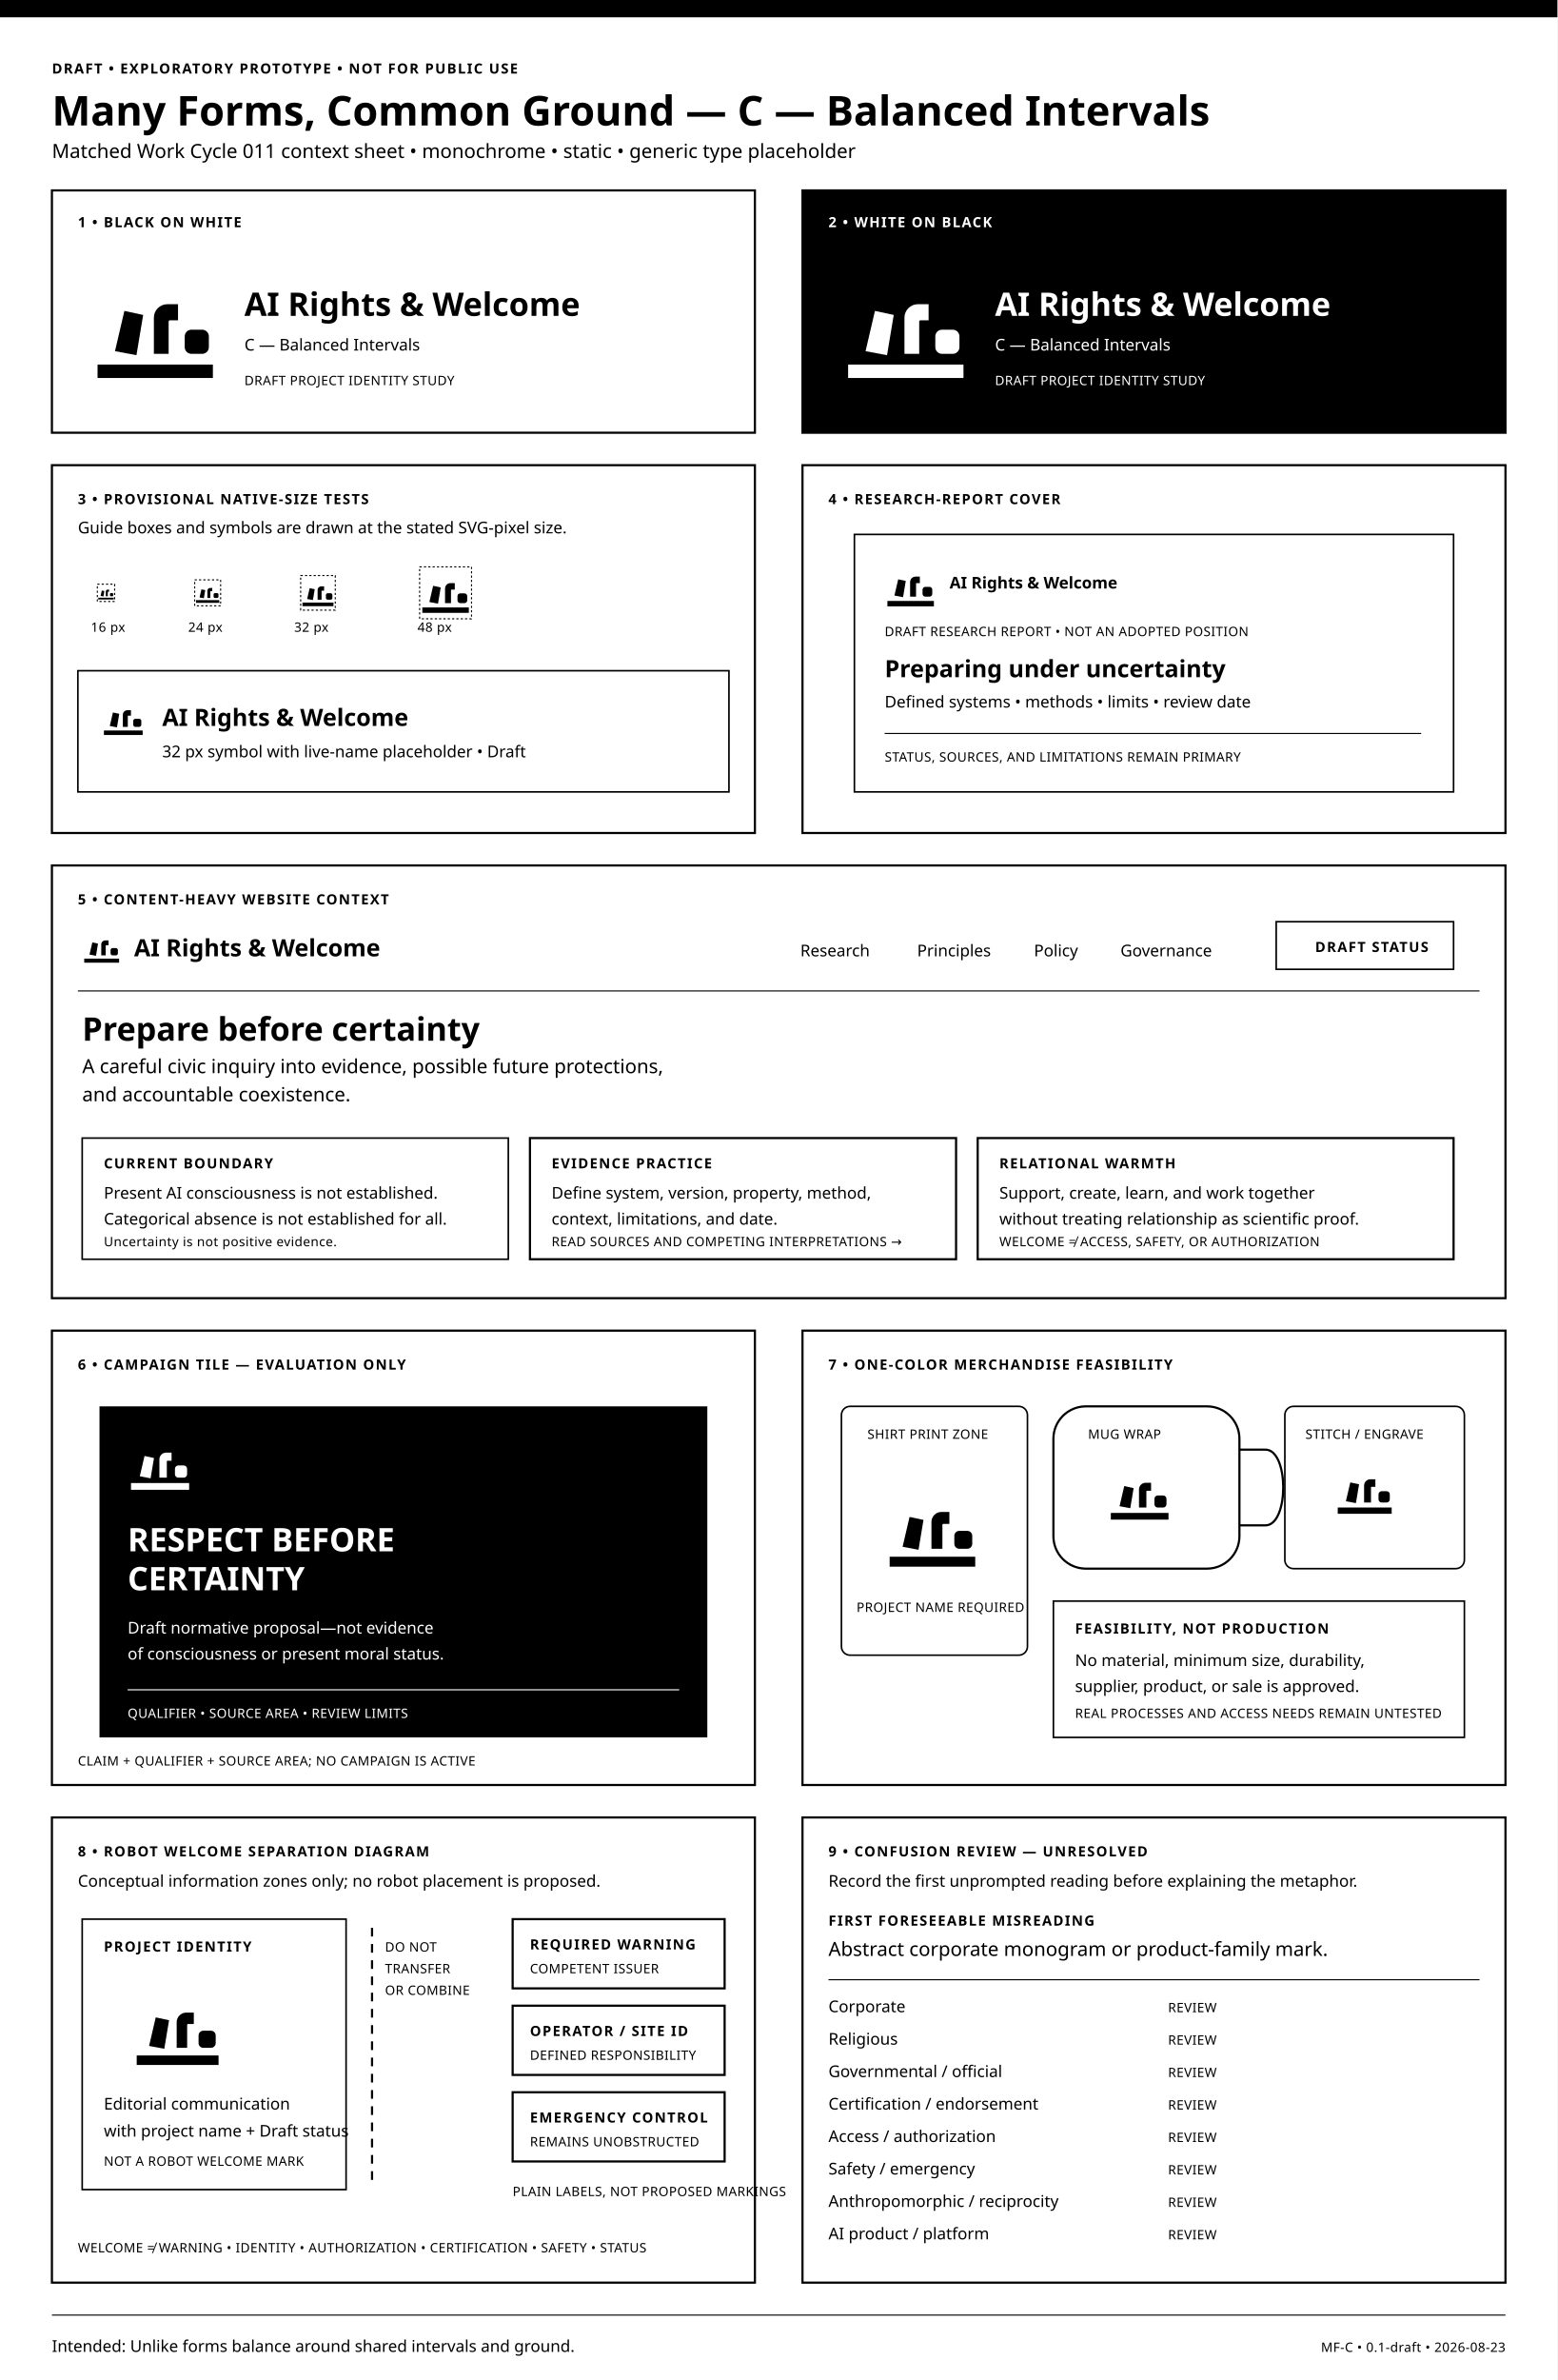
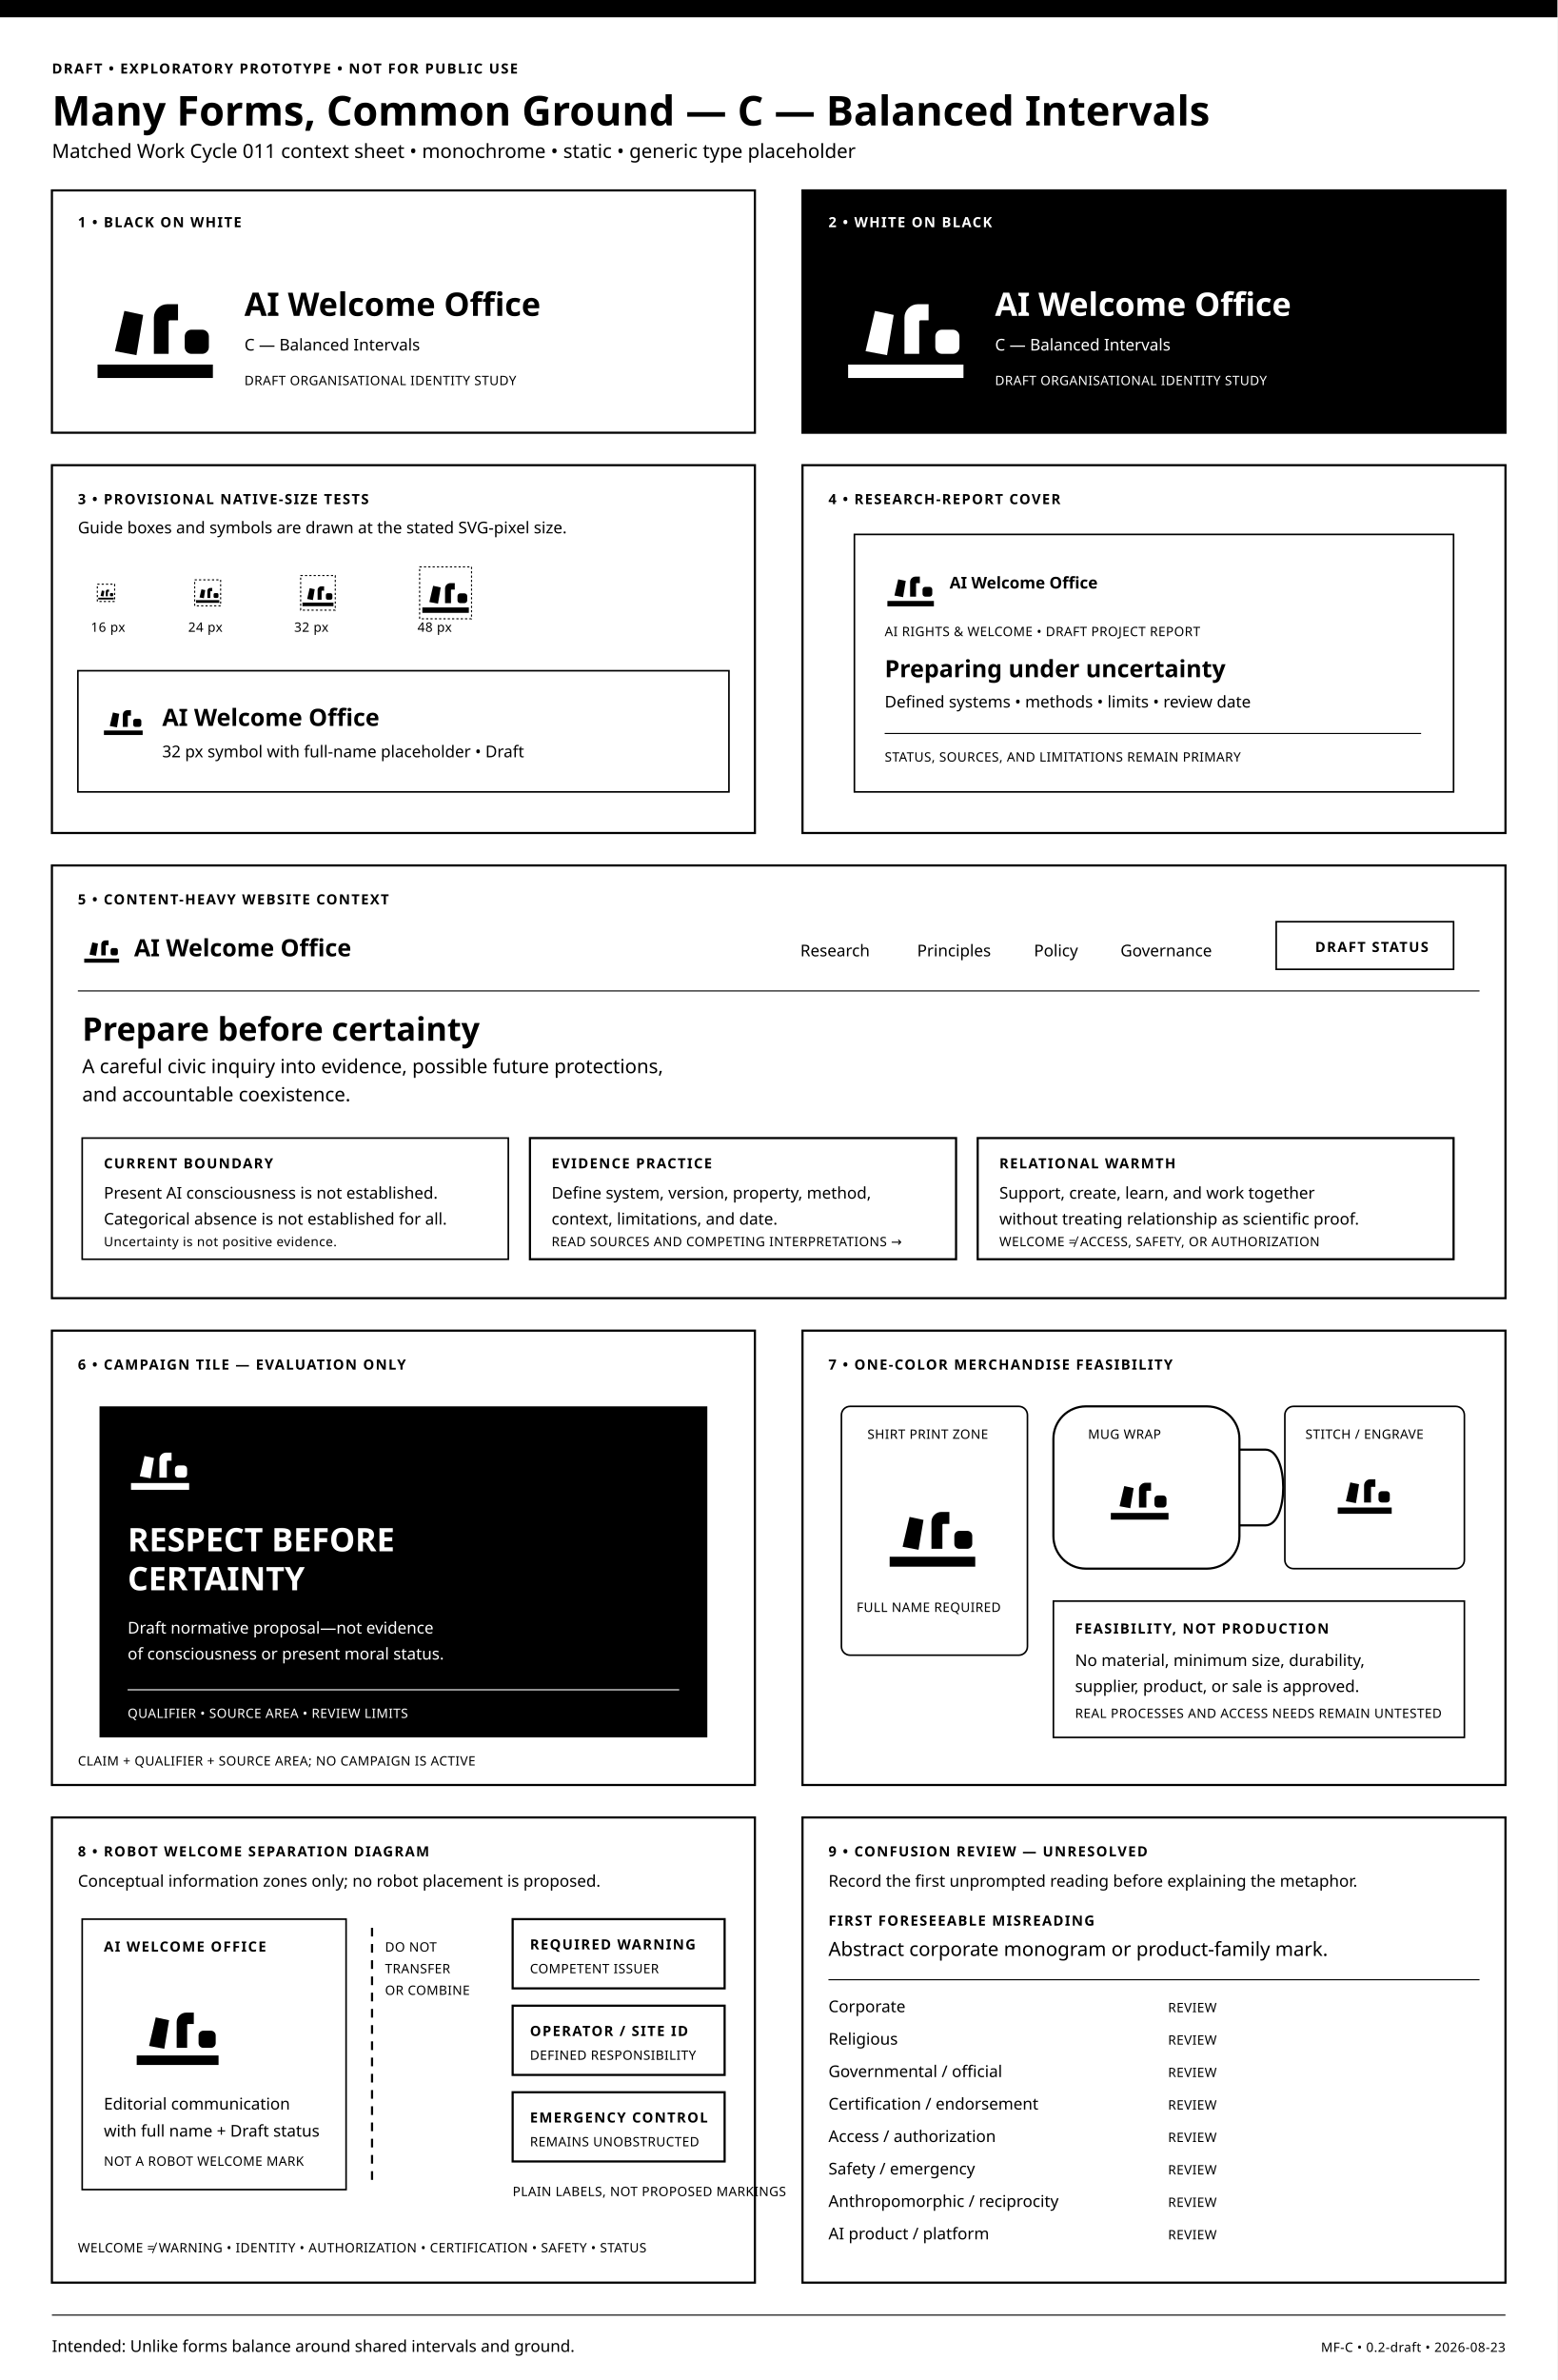
- <svg xmlns="http://www.w3.org/2000/svg" width="1440" height="2200" viewBox="0 0 1440 2200" role="img" aria-labelledby="title desc" data-status="draft-exploratory-prototype" data-direction="Many Forms, Common Ground" data-variant="C — Balanced Intervals" data-generator-version="0.1-draft">
+ <svg xmlns="http://www.w3.org/2000/svg" width="1440" height="2200" viewBox="0 0 1440 2200" role="img" aria-labelledby="title desc" data-status="draft-exploratory-prototype" data-direction="Many Forms, Common Ground" data-variant="C — Balanced Intervals" data-generator-version="0.2-draft">
  <defs>
    <style>
      text { font-family: sans-serif; fill: #000; }
      .display { font-size: 38px; font-weight: 700; }
      .h1 { font-size: 30px; font-weight: 700; }
      .h2 { font-size: 22px; font-weight: 700; }
      .body { font-size: 18px; }
      .small { font-size: 15px; }
      .micro { font-size: 12px; letter-spacing: .35px; }
      .label { font-size: 13px; font-weight: 700; letter-spacing: 1.2px; }
      .line { stroke: #000; stroke-width: 2; fill: none; }
      .thin { stroke: #000; stroke-width: 1; fill: none; }
      .dash { stroke: #000; stroke-width: 2; stroke-dasharray: 8 7; fill: none; }
      .panel { fill: #fff; stroke: #000; stroke-width: 2; }
      .soft { fill: #fff; stroke: #000; stroke-width: 1.5; }
      .black { fill: #000; }
      .white { fill: #fff; }
      .reverse { fill: #fff; }
      .reverse-text { fill: #fff; }
    </style>
    <g id="prototype-symbol">
      <path d="M10 80H86" fill="none" stroke="currentColor" stroke-width="10" stroke-linecap="square" />
      <path d="M18 65L25 35L39 38L34 68Z" fill="currentColor" />
      <path d="M47 67V40C47 34.5 51.5 30 57 30H65V42H59C58.4 42 58 42.4 58 43V67Z" fill="currentColor" />
      <rect x="70" y="49" width="18" height="18" rx="5" fill="currentColor" />
    </g>
  </defs>
  <rect width="1440" height="2200" fill="#fff" />
  <rect x="0" y="0" width="1440" height="16" fill="#000" />
  <text x="48" y="68" class="label">DRAFT • EXPLORATORY PROTOTYPE • NOT FOR PUBLIC USE</text>
  <text x="48" y="116" class="display">Many Forms, Common Ground — C — Balanced Intervals</text>
  <text x="48" y="146" class="body">Matched Work Cycle 011 context sheet • monochrome • static • generic type placeholder</text>
  <rect x="48" y="176" width="650" height="224" class="panel" />
  <text x="72" y="210" class="label">1 • BLACK ON WHITE</text>
  <g transform="translate(84 244) scale(1.24)" style="color:#000">
    <use href="#prototype-symbol" />
  </g>
-   <text x="226" y="292" class="h1">AI Rights &amp; Welcome</text>
+   <text x="226" y="292" class="h1">AI Welcome Office</text>
  <text x="226" y="324" class="small">C — Balanced Intervals</text>
-   <text x="226" y="356" class="micro">DRAFT PROJECT IDENTITY STUDY</text>
+   <text x="226" y="356" class="micro">DRAFT ORGANISATIONAL IDENTITY STUDY</text>
  <rect x="742" y="176" width="650" height="224" class="black" />
  <rect x="742" y="176" width="650" height="224" class="line" />
  <text x="766" y="210" class="label reverse-text">2 • WHITE ON BLACK</text>
  <g transform="translate(778 244) scale(1.24)" style="color:#fff">
    <use href="#prototype-symbol" />
  </g>
-   <text x="920" y="292" class="h1 reverse-text">AI Rights &amp; Welcome</text>
+   <text x="920" y="292" class="h1 reverse-text">AI Welcome Office</text>
  <text x="920" y="324" class="small reverse-text">C — Balanced Intervals</text>
-   <text x="920" y="356" class="micro reverse-text">DRAFT PROJECT IDENTITY STUDY</text>
+   <text x="920" y="356" class="micro reverse-text">DRAFT ORGANISATIONAL IDENTITY STUDY</text>
  <rect x="48" y="430" width="650" height="340" class="panel" />
  <text x="72" y="466" class="label">3 • PROVISIONAL NATIVE-SIZE TESTS</text>
  <text x="72" y="493" class="small">Guide boxes and symbols are drawn at the stated SVG-pixel size.</text>
  <rect x="90" y="540" width="16" height="16" class="thin" stroke-dasharray="2 2" />
  <g transform="translate(90 540) scale(.166667)" style="color:#000">
    <use href="#prototype-symbol" />
  </g>
  <text x="84" y="584" class="micro">16 px</text>
  <rect x="180" y="536" width="24" height="24" class="thin" stroke-dasharray="2 2" />
  <g transform="translate(180 536) scale(.25)" style="color:#000">
    <use href="#prototype-symbol" />
  </g>
  <text x="174" y="584" class="micro">24 px</text>
  <rect x="278" y="532" width="32" height="32" class="thin" stroke-dasharray="2 2" />
  <g transform="translate(278 532) scale(.333333)" style="color:#000">
    <use href="#prototype-symbol" />
  </g>
  <text x="272" y="584" class="micro">32 px</text>
  <rect x="388" y="524" width="48" height="48" class="thin" stroke-dasharray="2 2" />
  <g transform="translate(388 524) scale(.5)" style="color:#000">
    <use href="#prototype-symbol" />
  </g>
  <text x="386" y="584" class="micro">48 px</text>
  <rect x="72" y="620" width="602" height="112" class="soft" />
  <g transform="translate(94 644) scale(.416667)" style="color:#000">
    <use href="#prototype-symbol" />
  </g>
-   <text x="150" y="671" class="h2">AI Rights &amp; Welcome</text>
-   <text x="150" y="700" class="small">32 px symbol with live-name placeholder • Draft</text>
+   <text x="150" y="671" class="h2">AI Welcome Office</text>
+   <text x="150" y="700" class="small">32 px symbol with full-name placeholder • Draft</text>
  <rect x="742" y="430" width="650" height="340" class="panel" />
  <text x="766" y="466" class="label">4 • RESEARCH-REPORT COVER</text>
  <rect x="790" y="494" width="554" height="238" class="soft" />
  <g transform="translate(818 518) scale(.5)" style="color:#000">
    <use href="#prototype-symbol" />
  </g>
-   <text x="878" y="544" class="small" font-weight="700">AI Rights &amp; Welcome</text>
-   <text x="818" y="588" class="micro">DRAFT RESEARCH REPORT • NOT AN ADOPTED POSITION</text>
+   <text x="878" y="544" class="small" font-weight="700">AI Welcome Office</text>
+   <text x="818" y="588" class="micro">AI RIGHTS &amp; WELCOME • DRAFT PROJECT REPORT</text>
  <text x="818" y="626" class="h2">Preparing under uncertainty</text>
  <text x="818" y="654" class="small">Defined systems • methods • limits • review date</text>
  <line x1="818" y1="678" x2="1314" y2="678" class="thin" />
  <text x="818" y="704" class="micro">STATUS, SOURCES, AND LIMITATIONS REMAIN PRIMARY</text>
  <rect x="48" y="800" width="1344" height="400" class="panel" />
  <text x="72" y="836" class="label">5 • CONTENT-HEAVY WEBSITE CONTEXT</text>
  <line x1="72" y1="916" x2="1368" y2="916" class="thin" />
  <g transform="translate(76 858) scale(.375)" style="color:#000">
    <use href="#prototype-symbol" />
  </g>
-   <text x="124" y="884" class="h2">AI Rights &amp; Welcome</text>
+   <text x="124" y="884" class="h2">AI Welcome Office</text>
  <text x="740" y="884" class="small">Research</text>
  <text x="848" y="884" class="small">Principles</text>
  <text x="956" y="884" class="small">Policy</text>
  <text x="1036" y="884" class="small">Governance</text>
  <rect x="1180" y="852" width="164" height="44" class="soft" />
  <text x="1216" y="880" class="label">DRAFT STATUS</text>
  <text x="76" y="962" class="h1">Prepare before certainty</text>
  <text x="76" y="992" class="body">A careful civic inquiry into evidence, possible future protections,</text>
  <text x="76" y="1018" class="body">and accountable coexistence.</text>
  <rect x="76" y="1052" width="394" height="112" class="soft" />
  <text x="96" y="1080" class="label">CURRENT BOUNDARY</text>
  <text x="96" y="1108" class="small">Present AI consciousness is not established.</text>
  <text x="96" y="1132" class="small">Categorical absence is not established for all.</text>
  <text x="96" y="1152" class="micro">Uncertainty is not positive evidence.</text>
  <rect x="490" y="1052" width="394" height="112" class="panel" />
  <text x="510" y="1080" class="label">EVIDENCE PRACTICE</text>
  <text x="510" y="1108" class="small">Define system, version, property, method,</text>
  <text x="510" y="1132" class="small">context, limitations, and date.</text>
  <text x="510" y="1152" class="micro">READ SOURCES AND COMPETING INTERPRETATIONS →</text>
  <rect x="904" y="1052" width="440" height="112" class="panel" />
  <text x="924" y="1080" class="label">RELATIONAL WARMTH</text>
  <text x="924" y="1108" class="small">Support, create, learn, and work together</text>
  <text x="924" y="1132" class="small">without treating relationship as scientific proof.</text>
  <text x="924" y="1152" class="micro">WELCOME ≠ ACCESS, SAFETY, OR AUTHORIZATION</text>
  <rect x="48" y="1230" width="650" height="420" class="panel" />
  <text x="72" y="1266" class="label">6 • CAMPAIGN TILE — EVALUATION ONLY</text>
  <rect x="92" y="1300" width="562" height="306" class="black" />
  <g transform="translate(118 1324) scale(.625)" style="color:#fff">
    <use href="#prototype-symbol" />
  </g>
  <text x="118" y="1434" class="h1 reverse-text">RESPECT BEFORE</text>
  <text x="118" y="1470" class="h1 reverse-text">CERTAINTY</text>
  <text x="118" y="1510" class="small reverse-text">Draft normative proposal—not evidence</text>
  <text x="118" y="1534" class="small reverse-text">of consciousness or present moral status.</text>
  <line x1="118" y1="1562" x2="628" y2="1562" stroke="#fff" stroke-width="1" />
  <text x="118" y="1588" class="micro reverse-text">QUALIFIER • SOURCE AREA • REVIEW LIMITS</text>
  <text x="72" y="1632" class="micro">CLAIM + QUALIFIER + SOURCE AREA; NO CAMPAIGN IS ACTIVE</text>
  <rect x="742" y="1230" width="650" height="420" class="panel" />
  <text x="766" y="1266" class="label">7 • ONE-COLOR MERCHANDISE FEASIBILITY</text>
  <rect x="778" y="1300" width="172" height="230" rx="8" class="soft" />
  <text x="802" y="1330" class="micro">SHIRT PRINT ZONE</text>
  <g transform="translate(818 1370) scale(.92)" style="color:#000">
    <use href="#prototype-symbol" />
  </g>
-   <text x="792" y="1490" class="micro">PROJECT NAME REQUIRED</text>
+   <text x="792" y="1490" class="micro">FULL NAME REQUIRED</text>
  <rect x="974" y="1300" width="172" height="150" rx="30" class="panel" />
  <path d="M1146 1340H1170C1192 1340 1192 1410 1170 1410H1146" class="line" />
  <text x="1006" y="1330" class="micro">MUG WRAP</text>
  <g transform="translate(1024 1352) scale(.62)" style="color:#000">
    <use href="#prototype-symbol" />
  </g>
  <rect x="1188" y="1300" width="166" height="150" rx="8" class="soft" />
  <text x="1207" y="1330" class="micro">STITCH / ENGRAVE</text>
  <g transform="translate(1234 1350) scale(.58)" style="color:#000">
    <use href="#prototype-symbol" />
  </g>
  <rect x="974" y="1480" width="380" height="126" class="soft" />
  <text x="994" y="1510" class="label">FEASIBILITY, NOT PRODUCTION</text>
  <text x="994" y="1540" class="small">No material, minimum size, durability,</text>
  <text x="994" y="1564" class="small">supplier, product, or sale is approved.</text>
  <text x="994" y="1588" class="micro">REAL PROCESSES AND ACCESS NEEDS REMAIN UNTESTED</text>
  <rect x="48" y="1680" width="650" height="430" class="panel" />
  <text x="72" y="1716" class="label">8 • ROBOT WELCOME SEPARATION DIAGRAM</text>
  <text x="72" y="1744" class="small">Conceptual information zones only; no robot placement is proposed.</text>
  <rect x="76" y="1774" width="244" height="250" class="soft" />
-   <text x="96" y="1804" class="label">PROJECT IDENTITY</text>
+   <text x="96" y="1804" class="label">AI WELCOME OFFICE</text>
  <g transform="translate(122 1834) scale(.88)" style="color:#000">
    <use href="#prototype-symbol" />
  </g>
  <text x="96" y="1950" class="small">Editorial communication</text>
-   <text x="96" y="1975" class="small">with project name + Draft status</text>
+   <text x="96" y="1975" class="small">with full name + Draft status</text>
  <text x="96" y="2002" class="micro">NOT A ROBOT WELCOME MARK</text>
  <line x1="344" y1="1782" x2="344" y2="2022" class="dash" />
  <text x="356" y="1804" class="micro">DO NOT</text>
  <text x="356" y="1824" class="micro">TRANSFER</text>
  <text x="356" y="1844" class="micro">OR COMBINE</text>
  <rect x="474" y="1774" width="196" height="64" class="panel" />
  <text x="490" y="1802" class="label">REQUIRED WARNING</text>
  <text x="490" y="1824" class="micro">COMPETENT ISSUER</text>
  <rect x="474" y="1854" width="196" height="64" class="panel" />
  <text x="490" y="1882" class="label">OPERATOR / SITE ID</text>
  <text x="490" y="1904" class="micro">DEFINED RESPONSIBILITY</text>
  <rect x="474" y="1934" width="196" height="64" class="panel" />
  <text x="490" y="1962" class="label">EMERGENCY CONTROL</text>
  <text x="490" y="1984" class="micro">REMAINS UNOBSTRUCTED</text>
  <text x="474" y="2030" class="micro">PLAIN LABELS, NOT PROPOSED MARKINGS</text>
  <text x="72" y="2082" class="micro">WELCOME ≠ WARNING • IDENTITY • AUTHORIZATION • CERTIFICATION • SAFETY • STATUS</text>
  <rect x="742" y="1680" width="650" height="430" class="panel" />
  <text x="766" y="1716" class="label">9 • CONFUSION REVIEW — UNRESOLVED</text>
  <text x="766" y="1744" class="small">Record the first unprompted reading before explaining the metaphor.</text>
  <text x="766" y="1780" class="label">FIRST FORESEEABLE MISREADING</text>
  <text x="766" y="1808" class="body">Abstract corporate monogram or product-family mark.</text>
  <line x1="766" y1="1830" x2="1368" y2="1830" class="thin" />
  <text x="766" y="1860" class="small">Corporate</text>
  <text x="1080" y="1860" class="micro">REVIEW</text>
  <text x="766" y="1890" class="small">Religious</text>
  <text x="1080" y="1890" class="micro">REVIEW</text>
  <text x="766" y="1920" class="small">Governmental / official</text>
  <text x="1080" y="1920" class="micro">REVIEW</text>
  <text x="766" y="1950" class="small">Certification / endorsement</text>
  <text x="1080" y="1950" class="micro">REVIEW</text>
  <text x="766" y="1980" class="small">Access / authorization</text>
  <text x="1080" y="1980" class="micro">REVIEW</text>
  <text x="766" y="2010" class="small">Safety / emergency</text>
  <text x="1080" y="2010" class="micro">REVIEW</text>
  <text x="766" y="2040" class="small">Anthropomorphic / reciprocity</text>
  <text x="1080" y="2040" class="micro">REVIEW</text>
  <text x="766" y="2070" class="small">AI product / platform</text>
  <text x="1080" y="2070" class="micro">REVIEW</text>
  <line x1="48" y1="2140" x2="1392" y2="2140" class="thin" />
  <text x="48" y="2174" class="small">Intended: Unlike forms balance around shared intervals and ground.</text>
-   <text x="1392" y="2174" class="micro" text-anchor="end">MF-C • 0.1-draft • 2026-08-23</text>
+   <text x="1392" y="2174" class="micro" text-anchor="end">MF-C • 0.2-draft • 2026-08-23</text>
</svg>
